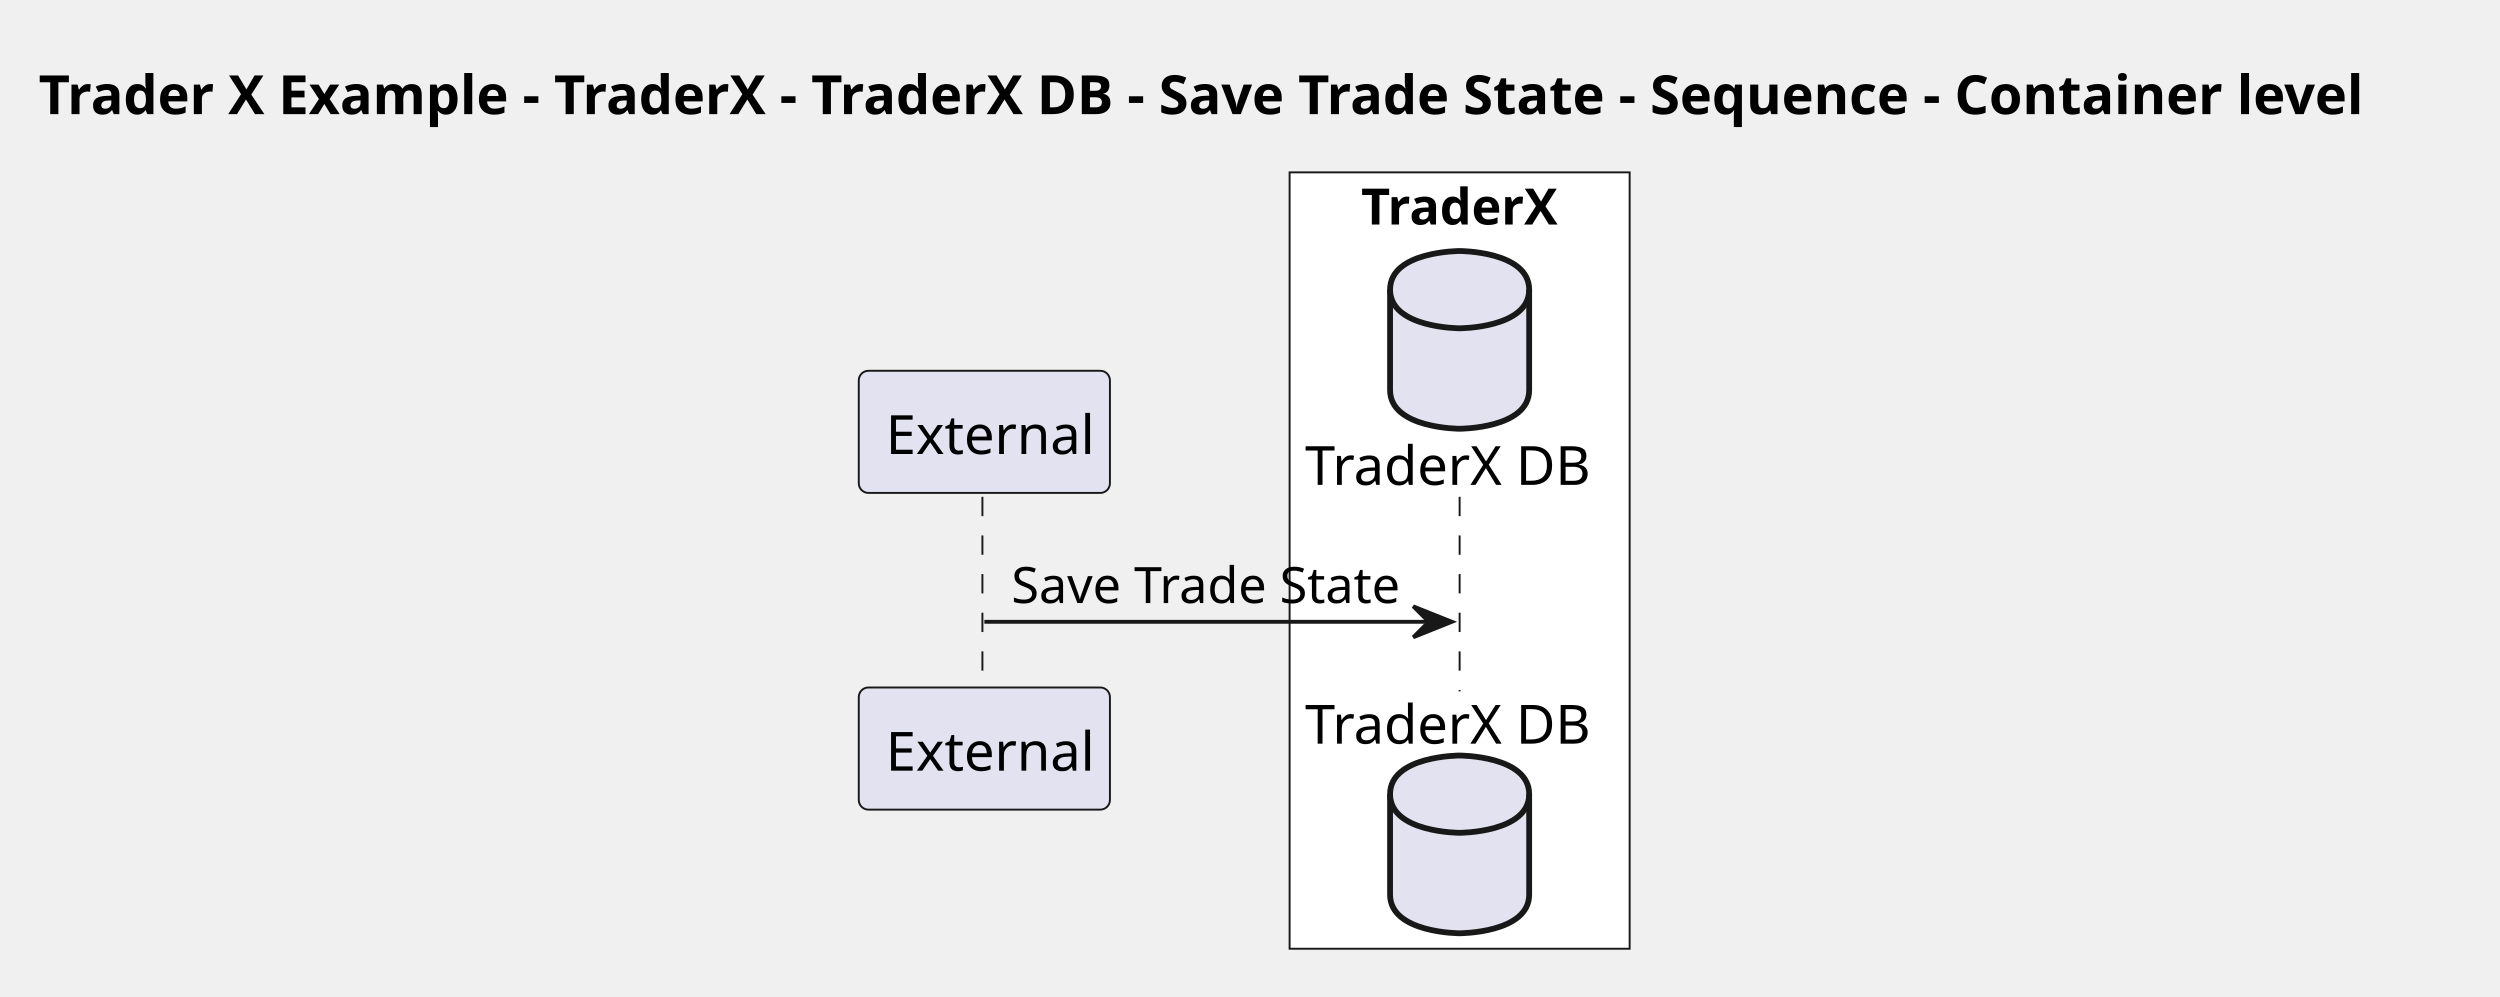
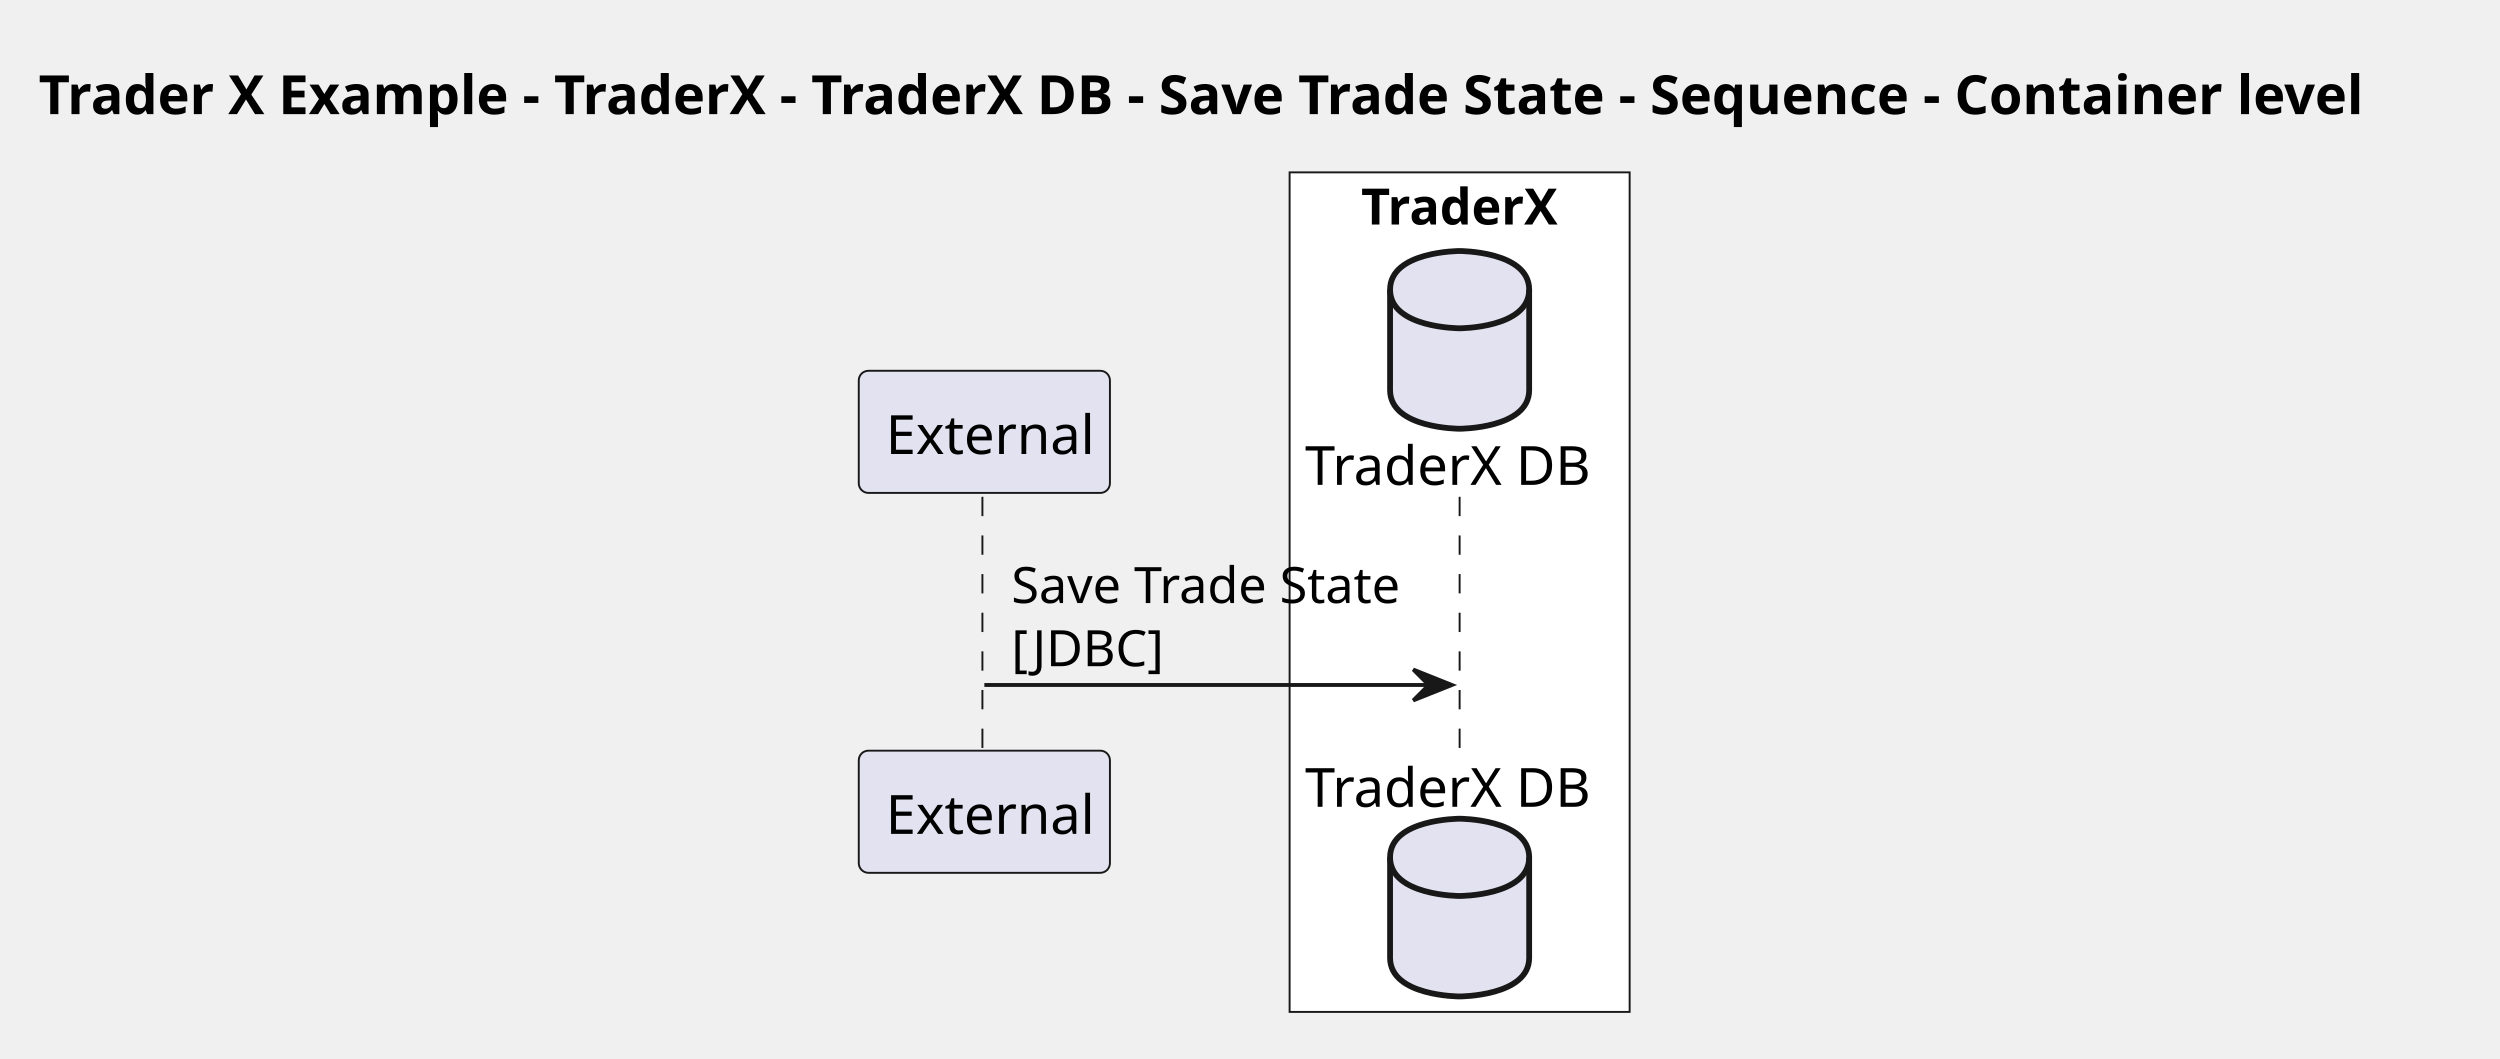
- <svg xmlns="http://www.w3.org/2000/svg" contentStyleType="text/css" height="258px" preserveAspectRatio="none" style="width:647px;height:258px;background:#FFFFFF;" version="1.1" viewBox="0 0 647 258" width="647px" zoomAndPan="magnify">
+ <svg xmlns="http://www.w3.org/2000/svg" contentStyleType="text/css" height="274px" preserveAspectRatio="none" style="width:647px;height:274px;background:#FFFFFF;" version="1.1" viewBox="0 0 647 274" width="647px" zoomAndPan="magnify">
  <defs />
  <g>
    <text fill="#000000" font-family="sans-serif" font-size="14" font-weight="bold" lengthAdjust="spacing" textLength="619" x="10" y="29.533">Trader X Example - TraderX - TraderX DB - Save Trade State - Sequence - Container level</text>
-     <rect fill="#FFFFFF" height="200.922" style="stroke:#181818;stroke-width:0.5;" width="88" x="333.75" y="44.609" />
+     <rect fill="#FFFFFF" height="217.273" style="stroke:#181818;stroke-width:0.5;" width="88" x="333.75" y="44.609" />
    <text fill="#000000" font-family="sans-serif" font-size="13" font-weight="bold" lengthAdjust="spacing" textLength="51" x="352.25" y="58.105">TraderX</text>
-     <line style="stroke:#181818;stroke-width:0.5;stroke-dasharray:5.0,5.0;" x1="254.25" x2="254.25" y1="128.57" y2="178.922" />
-     <line style="stroke:#181818;stroke-width:0.5;stroke-dasharray:5.0,5.0;" x1="377.75" x2="377.75" y1="128.57" y2="178.922" />
+     <line style="stroke:#181818;stroke-width:0.5;stroke-dasharray:5.0,5.0;" x1="254.25" x2="254.25" y1="128.57" y2="195.273" />
+     <line style="stroke:#181818;stroke-width:0.5;stroke-dasharray:5.0,5.0;" x1="377.75" x2="377.75" y1="128.57" y2="195.273" />
    <rect fill="#E2E2F0" height="31.609" rx="2.5" ry="2.5" style="stroke:#181818;stroke-width:0.5;" width="65" x="222.25" y="95.961" />
    <text fill="#000000" font-family="sans-serif" font-size="14" lengthAdjust="spacing" textLength="51" x="229.25" y="117.494">External</text>
-     <rect fill="#E2E2F0" height="31.609" rx="2.5" ry="2.5" style="stroke:#181818;stroke-width:0.5;" width="65" x="222.25" y="177.922" />
-     <text fill="#000000" font-family="sans-serif" font-size="14" lengthAdjust="spacing" textLength="51" x="229.25" y="199.455">External</text>
+     <rect fill="#E2E2F0" height="31.609" rx="2.5" ry="2.5" style="stroke:#181818;stroke-width:0.5;" width="65" x="222.25" y="194.273" />
+     <text fill="#000000" font-family="sans-serif" font-size="14" lengthAdjust="spacing" textLength="51" x="229.25" y="215.807">External</text>
    <text fill="#000000" font-family="sans-serif" font-size="14" lengthAdjust="spacing" textLength="74" x="337.75" y="125.494">TraderX DB</text>
    <path d="M359.75,74.961 C359.75,64.961 377.75,64.961 377.75,64.961 C377.75,64.961 395.75,64.961 395.75,74.961 L395.75,100.961 C395.75,110.961 377.75,110.961 377.75,110.961 C377.75,110.961 359.75,110.961 359.75,100.961 L359.75,74.961 " fill="#E2E2F0" style="stroke:#181818;stroke-width:1.5;" />
    <path d="M359.75,74.961 C359.75,84.961 377.75,84.961 377.75,84.961 C377.75,84.961 395.75,84.961 395.75,74.961 " fill="none" style="stroke:#181818;stroke-width:1.5;" />
-     <text fill="#000000" font-family="sans-serif" font-size="14" lengthAdjust="spacing" textLength="74" x="337.75" y="192.455">TraderX DB</text>
-     <path d="M359.75,205.531 C359.75,195.531 377.75,195.531 377.75,195.531 C377.75,195.531 395.75,195.531 395.75,205.531 L395.75,231.531 C395.75,241.531 377.75,241.531 377.75,241.531 C377.75,241.531 359.75,241.531 359.75,231.531 L359.75,205.531 " fill="#E2E2F0" style="stroke:#181818;stroke-width:1.5;" />
-     <path d="M359.75,205.531 C359.75,215.531 377.75,215.531 377.75,215.531 C377.75,215.531 395.75,215.531 395.75,205.531 " fill="none" style="stroke:#181818;stroke-width:1.5;" />
-     <polygon fill="#181818" points="365.75,156.922,375.75,160.922,365.75,164.922,369.75,160.922" style="stroke:#181818;stroke-width:1.0;" />
-     <line style="stroke:#181818;stroke-width:1.0;" x1="254.75" x2="371.75" y1="160.922" y2="160.922" />
+     <text fill="#000000" font-family="sans-serif" font-size="14" lengthAdjust="spacing" textLength="74" x="337.75" y="208.807">TraderX DB</text>
+     <path d="M359.75,221.883 C359.75,211.883 377.75,211.883 377.75,211.883 C377.75,211.883 395.75,211.883 395.75,221.883 L395.75,247.883 C395.75,257.883 377.75,257.883 377.75,257.883 C377.75,257.883 359.75,257.883 359.75,247.883 L359.75,221.883 " fill="#E2E2F0" style="stroke:#181818;stroke-width:1.5;" />
+     <path d="M359.75,221.883 C359.75,231.883 377.75,231.883 377.75,231.883 C377.75,231.883 395.75,231.883 395.75,221.883 " fill="none" style="stroke:#181818;stroke-width:1.5;" />
+     <polygon fill="#181818" points="365.75,173.273,375.75,177.273,365.75,181.273,369.75,177.273" style="stroke:#181818;stroke-width:1.0;" />
+     <line style="stroke:#181818;stroke-width:1.0;" x1="254.75" x2="371.75" y1="177.273" y2="177.273" />
    <text fill="#000000" font-family="sans-serif" font-size="13" lengthAdjust="spacing" textLength="99" x="261.75" y="156.065">Save Trade State</text>
+     <text fill="#000000" font-family="sans-serif" font-size="13" lengthAdjust="spacing" textLength="41" x="261.75" y="172.417">[JDBC]</text>
  </g>
</svg>
